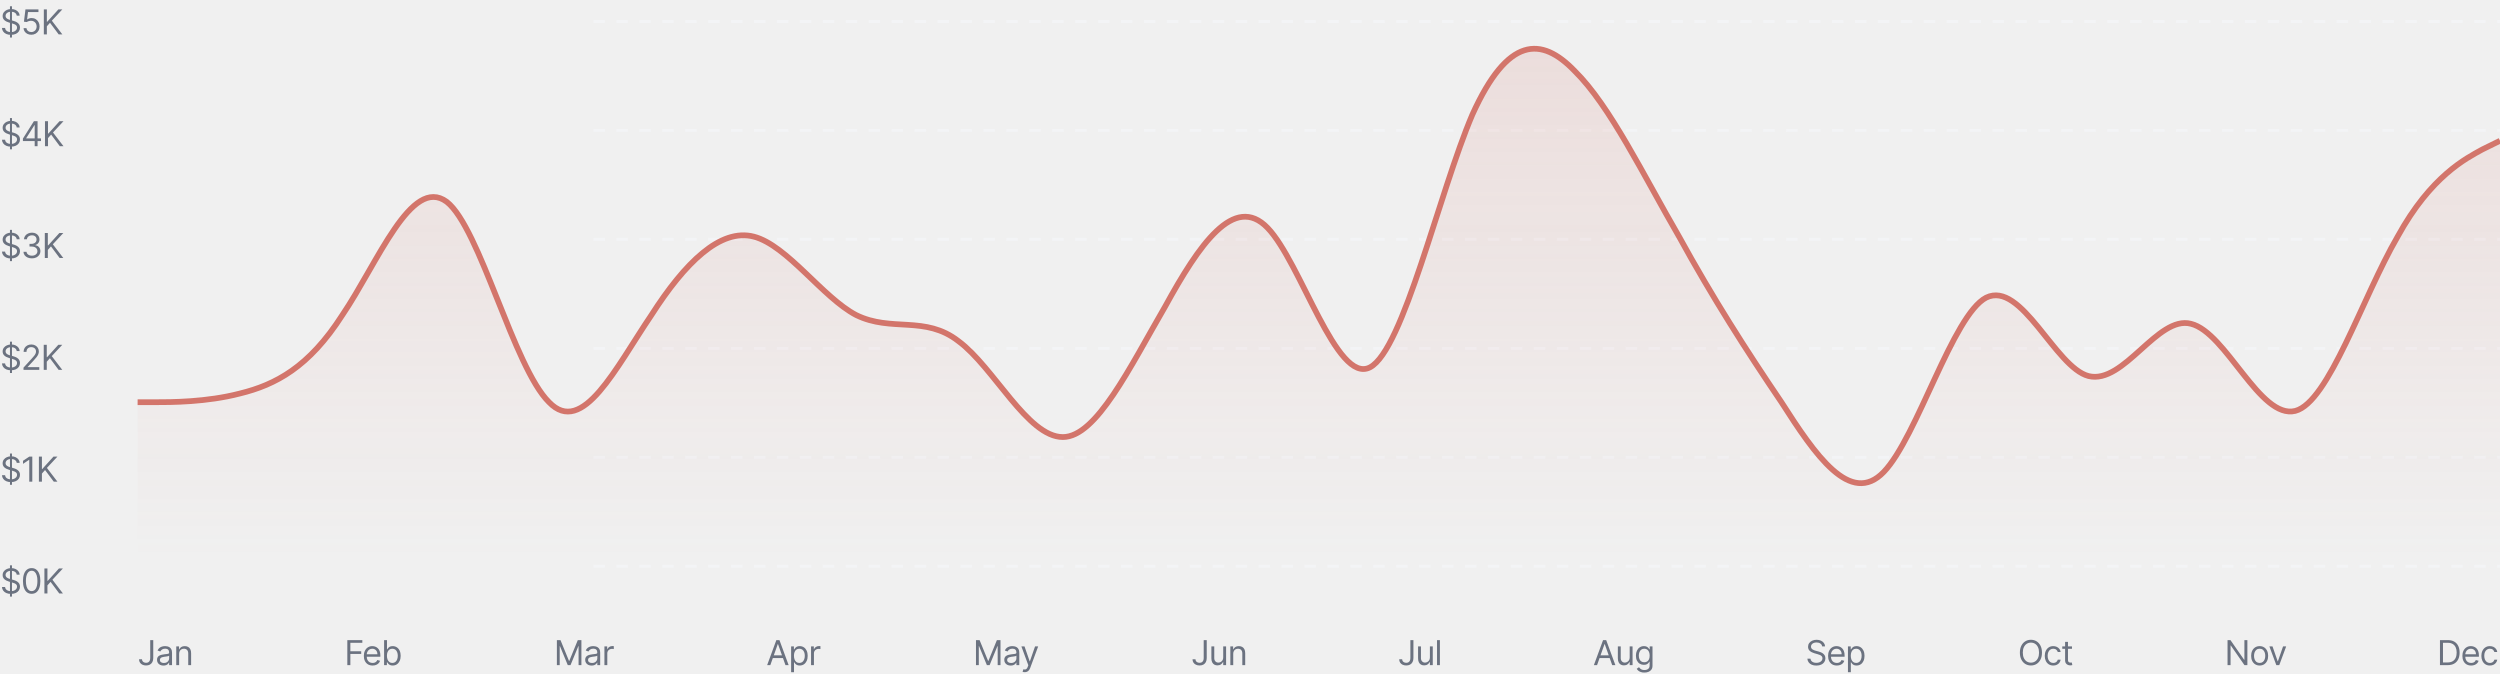
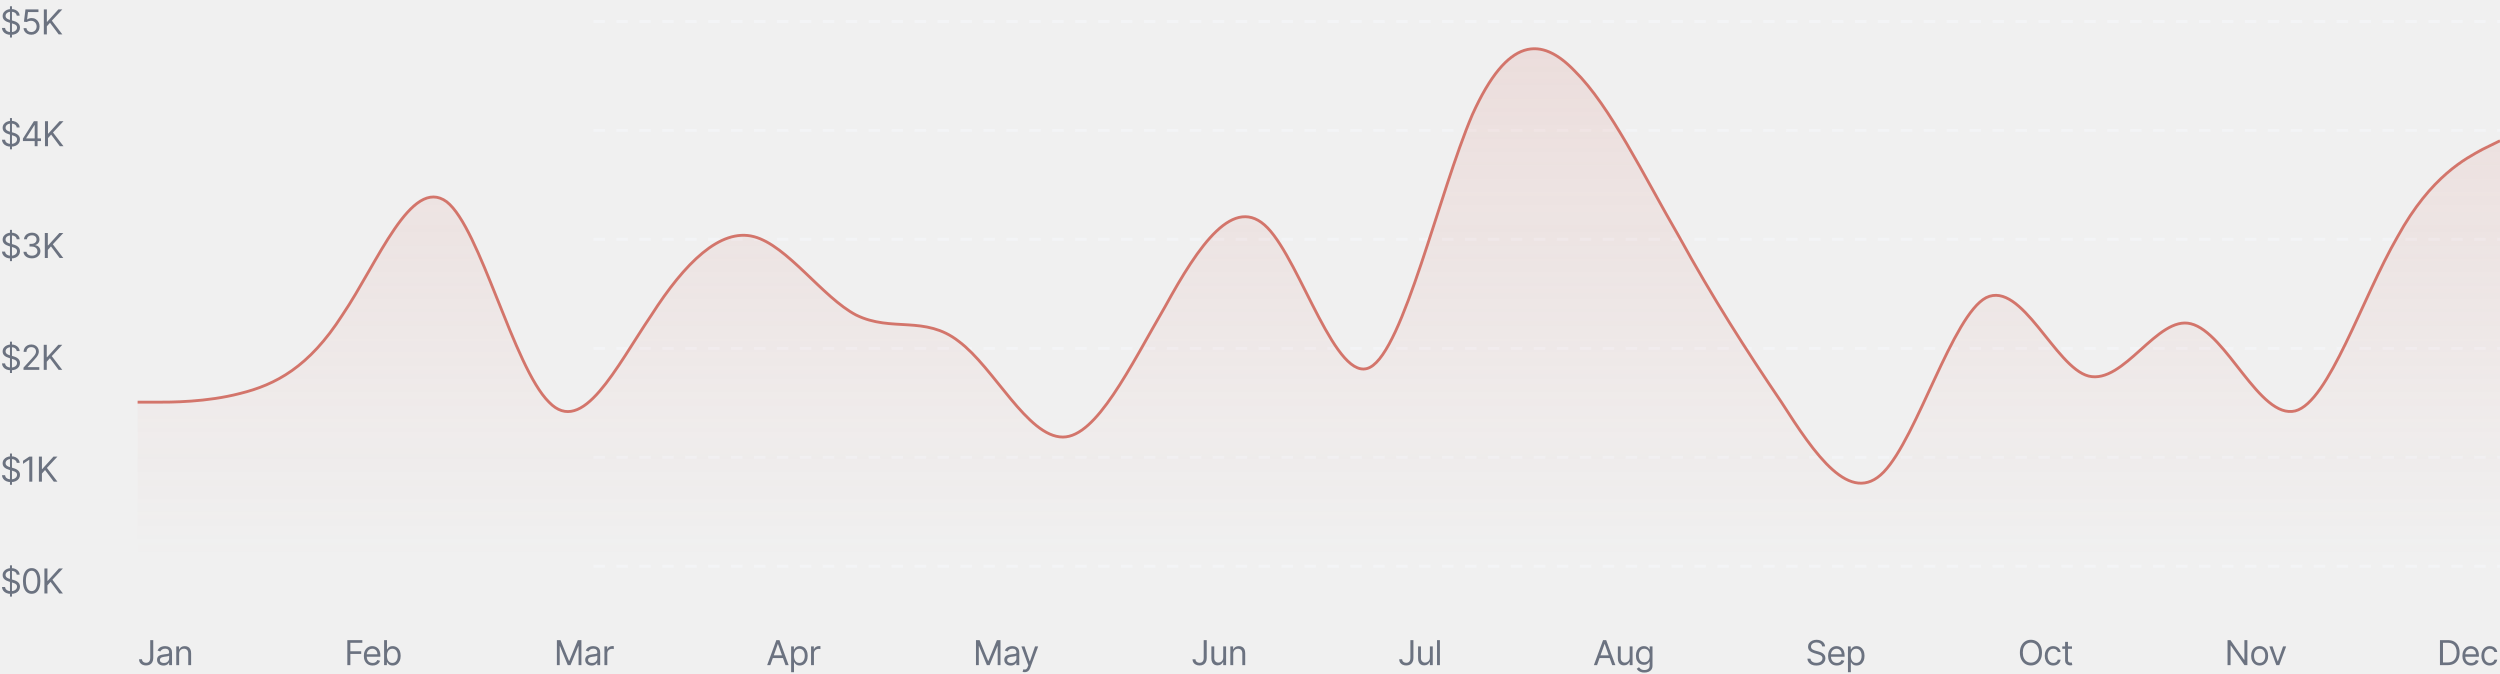
<svg xmlns="http://www.w3.org/2000/svg" width="872" height="235" viewBox="0 0 872 235" fill="none">
  <g clip-path="url(#clip0_16_2303)">
    <path d="M3.477 13.091V2.182H4.176V13.091H3.477ZM5.83 5.455C5.778 5.023 5.571 4.688 5.207 4.449C4.844 4.21 4.398 4.091 3.869 4.091C3.483 4.091 3.145 4.153 2.855 4.278C2.568 4.403 2.344 4.575 2.182 4.794C2.023 5.013 1.943 5.261 1.943 5.54C1.943 5.773 1.999 5.973 2.109 6.141C2.223 6.305 2.368 6.443 2.544 6.554C2.72 6.662 2.905 6.751 3.098 6.822C3.291 6.891 3.469 6.946 3.631 6.989L4.517 7.227C4.744 7.287 4.997 7.369 5.276 7.474C5.557 7.58 5.825 7.723 6.081 7.905C6.339 8.084 6.553 8.314 6.72 8.595C6.888 8.876 6.972 9.222 6.972 9.631C6.972 10.102 6.848 10.528 6.601 10.909C6.357 11.29 5.999 11.592 5.527 11.817C5.058 12.041 4.489 12.153 3.818 12.153C3.193 12.153 2.652 12.053 2.195 11.851C1.74 11.649 1.382 11.368 1.121 11.007C0.862 10.646 0.716 10.227 0.682 9.75H1.773C1.801 10.079 1.912 10.352 2.105 10.568C2.301 10.781 2.548 10.94 2.847 11.046C3.148 11.148 3.472 11.199 3.818 11.199C4.222 11.199 4.584 11.133 4.905 11.003C5.226 10.869 5.48 10.685 5.668 10.449C5.855 10.21 5.949 9.932 5.949 9.614C5.949 9.324 5.868 9.088 5.706 8.906C5.544 8.724 5.331 8.577 5.067 8.463C4.803 8.349 4.517 8.25 4.21 8.165L3.136 7.858C2.455 7.662 1.915 7.382 1.517 7.018C1.119 6.655 0.92 6.179 0.92 5.591C0.92 5.102 1.053 4.676 1.317 4.312C1.584 3.946 1.942 3.662 2.391 3.46C2.842 3.256 3.347 3.153 3.903 3.153C4.466 3.153 4.966 3.254 5.403 3.456C5.841 3.655 6.188 3.928 6.443 4.274C6.702 4.621 6.838 5.014 6.852 5.455H5.83ZM10.923 12.119C10.423 12.119 9.973 12.02 9.572 11.821C9.172 11.622 8.851 11.349 8.609 11.003C8.368 10.656 8.236 10.261 8.213 9.818H9.236C9.275 10.213 9.454 10.54 9.772 10.798C10.094 11.054 10.477 11.182 10.923 11.182C11.281 11.182 11.599 11.098 11.878 10.93C12.159 10.763 12.379 10.533 12.538 10.24C12.7 9.945 12.781 9.611 12.781 9.239C12.781 8.858 12.697 8.518 12.53 8.22C12.365 7.919 12.137 7.682 11.848 7.509C11.558 7.335 11.227 7.247 10.855 7.244C10.588 7.241 10.314 7.283 10.032 7.368C9.751 7.45 9.52 7.557 9.338 7.688L8.349 7.568L8.878 3.273H13.412V4.21H9.764L9.457 6.784H9.508C9.687 6.642 9.912 6.524 10.181 6.43C10.451 6.337 10.733 6.29 11.025 6.29C11.559 6.29 12.035 6.418 12.453 6.673C12.873 6.926 13.203 7.273 13.441 7.713C13.683 8.153 13.804 8.656 13.804 9.222C13.804 9.778 13.679 10.276 13.429 10.713C13.181 11.148 12.841 11.492 12.406 11.744C11.971 11.994 11.477 12.119 10.923 12.119ZM15.29 12V3.273H16.347V7.602H16.449L20.369 3.273H21.75L18.085 7.21L21.75 12H20.472L17.438 7.943L16.347 9.17V12H15.29Z" fill="#6B7280" />
    <path d="M3.477 52.091V41.182H4.176V52.091H3.477ZM5.83 44.455C5.778 44.023 5.571 43.688 5.207 43.449C4.844 43.21 4.398 43.091 3.869 43.091C3.483 43.091 3.145 43.153 2.855 43.278C2.568 43.403 2.344 43.575 2.182 43.794C2.023 44.013 1.943 44.261 1.943 44.54C1.943 44.773 1.999 44.973 2.109 45.141C2.223 45.305 2.368 45.443 2.544 45.554C2.72 45.662 2.905 45.751 3.098 45.822C3.291 45.891 3.469 45.946 3.631 45.989L4.517 46.227C4.744 46.287 4.997 46.369 5.276 46.474C5.557 46.58 5.825 46.723 6.081 46.905C6.339 47.084 6.553 47.314 6.72 47.595C6.888 47.876 6.972 48.222 6.972 48.631C6.972 49.102 6.848 49.528 6.601 49.909C6.357 50.29 5.999 50.592 5.527 50.817C5.058 51.041 4.489 51.153 3.818 51.153C3.193 51.153 2.652 51.053 2.195 50.851C1.74 50.649 1.382 50.368 1.121 50.007C0.862 49.646 0.716 49.227 0.682 48.75H1.773C1.801 49.08 1.912 49.352 2.105 49.568C2.301 49.781 2.548 49.94 2.847 50.045C3.148 50.148 3.472 50.199 3.818 50.199C4.222 50.199 4.584 50.133 4.905 50.003C5.226 49.869 5.48 49.685 5.668 49.449C5.855 49.21 5.949 48.932 5.949 48.614C5.949 48.324 5.868 48.088 5.706 47.906C5.544 47.724 5.331 47.577 5.067 47.463C4.803 47.349 4.517 47.25 4.21 47.165L3.136 46.858C2.455 46.662 1.915 46.382 1.517 46.019C1.119 45.655 0.92 45.179 0.92 44.591C0.92 44.102 1.053 43.676 1.317 43.312C1.584 42.946 1.942 42.662 2.391 42.46C2.842 42.256 3.347 42.153 3.903 42.153C4.466 42.153 4.966 42.254 5.403 42.456C5.841 42.655 6.188 42.928 6.443 43.274C6.702 43.621 6.838 44.014 6.852 44.455H5.83ZM7.991 49.21V48.341L11.826 42.273H12.457V43.619H12.031L9.133 48.205V48.273H14.298V49.21H7.991ZM12.099 51V48.946V48.541V42.273H13.105V51H12.099ZM15.688 51V42.273H16.745V46.602H16.848L20.768 42.273H22.149L18.484 46.21L22.149 51H20.87L17.836 46.943L16.745 48.17V51H15.688Z" fill="#6B7280" />
    <path d="M3.477 91.091V80.182H4.176V91.091H3.477ZM5.83 83.454C5.778 83.023 5.571 82.688 5.207 82.449C4.844 82.21 4.398 82.091 3.869 82.091C3.483 82.091 3.145 82.153 2.855 82.278C2.568 82.403 2.344 82.575 2.182 82.794C2.023 83.013 1.943 83.261 1.943 83.54C1.943 83.773 1.999 83.973 2.109 84.141C2.223 84.305 2.368 84.443 2.544 84.554C2.72 84.662 2.905 84.751 3.098 84.822C3.291 84.891 3.469 84.946 3.631 84.989L4.517 85.227C4.744 85.287 4.997 85.369 5.276 85.474C5.557 85.579 5.825 85.723 6.081 85.905C6.339 86.084 6.553 86.314 6.72 86.595C6.888 86.876 6.972 87.222 6.972 87.631C6.972 88.102 6.848 88.528 6.601 88.909C6.357 89.29 5.999 89.592 5.527 89.817C5.058 90.041 4.489 90.153 3.818 90.153C3.193 90.153 2.652 90.053 2.195 89.851C1.74 89.649 1.382 89.368 1.121 89.007C0.862 88.646 0.716 88.227 0.682 87.75H1.773C1.801 88.079 1.912 88.352 2.105 88.568C2.301 88.781 2.548 88.94 2.847 89.046C3.148 89.148 3.472 89.199 3.818 89.199C4.222 89.199 4.584 89.133 4.905 89.003C5.226 88.869 5.48 88.685 5.668 88.449C5.855 88.21 5.949 87.932 5.949 87.614C5.949 87.324 5.868 87.088 5.706 86.906C5.544 86.724 5.331 86.577 5.067 86.463C4.803 86.349 4.517 86.25 4.21 86.165L3.136 85.858C2.455 85.662 1.915 85.382 1.517 85.019C1.119 84.655 0.92 84.179 0.92 83.591C0.92 83.102 1.053 82.676 1.317 82.312C1.584 81.946 1.942 81.662 2.391 81.46C2.842 81.256 3.347 81.153 3.903 81.153C4.466 81.153 4.966 81.254 5.403 81.456C5.841 81.655 6.188 81.928 6.443 82.274C6.702 82.621 6.838 83.014 6.852 83.454H5.83ZM11.145 90.119C10.582 90.119 10.081 90.023 9.64 89.829C9.203 89.636 8.855 89.368 8.596 89.024C8.341 88.678 8.201 88.276 8.179 87.818H9.253C9.275 88.099 9.372 88.342 9.542 88.547C9.713 88.749 9.936 88.905 10.211 89.016C10.487 89.126 10.792 89.182 11.128 89.182C11.503 89.182 11.835 89.117 12.125 88.986C12.415 88.855 12.642 88.673 12.806 88.44C12.971 88.207 13.054 87.938 13.054 87.631C13.054 87.31 12.974 87.027 12.815 86.783C12.656 86.535 12.423 86.342 12.116 86.203C11.809 86.064 11.434 85.994 10.991 85.994H10.292V85.057H10.991C11.338 85.057 11.642 84.994 11.903 84.869C12.167 84.744 12.373 84.568 12.521 84.341C12.672 84.114 12.747 83.847 12.747 83.54C12.747 83.244 12.681 82.987 12.551 82.769C12.42 82.55 12.236 82.379 11.997 82.257C11.761 82.135 11.483 82.074 11.162 82.074C10.861 82.074 10.576 82.129 10.309 82.24C10.045 82.348 9.829 82.506 9.662 82.713C9.494 82.918 9.403 83.165 9.389 83.454H8.366C8.383 82.997 8.521 82.597 8.78 82.253C9.038 81.906 9.376 81.636 9.794 81.443C10.214 81.25 10.676 81.153 11.179 81.153C11.719 81.153 12.181 81.263 12.568 81.481C12.954 81.697 13.251 81.983 13.459 82.338C13.666 82.693 13.77 83.077 13.77 83.489C13.77 83.98 13.64 84.399 13.382 84.746C13.126 85.092 12.778 85.332 12.338 85.466V85.534C12.889 85.625 13.319 85.859 13.629 86.237C13.939 86.612 14.094 87.077 14.094 87.631C14.094 88.105 13.964 88.531 13.706 88.909C13.45 89.284 13.101 89.579 12.657 89.796C12.214 90.011 11.71 90.119 11.145 90.119ZM15.63 90V81.273H16.687V85.602H16.789L20.709 81.273H22.09L18.425 85.21L22.09 90H20.812L17.777 85.943L16.687 87.171V90H15.63Z" fill="#6B7280" />
    <path d="M3.477 130.091V119.182H4.176V130.091H3.477ZM5.83 122.455C5.778 122.023 5.571 121.688 5.207 121.449C4.844 121.21 4.398 121.091 3.869 121.091C3.483 121.091 3.145 121.153 2.855 121.278C2.568 121.403 2.344 121.575 2.182 121.794C2.023 122.013 1.943 122.261 1.943 122.54C1.943 122.773 1.999 122.973 2.109 123.141C2.223 123.305 2.368 123.443 2.544 123.554C2.72 123.662 2.905 123.751 3.098 123.822C3.291 123.891 3.469 123.946 3.631 123.989L4.517 124.227C4.744 124.287 4.997 124.369 5.276 124.474C5.557 124.58 5.825 124.723 6.081 124.905C6.339 125.084 6.553 125.314 6.72 125.595C6.888 125.876 6.972 126.222 6.972 126.631C6.972 127.102 6.848 127.528 6.601 127.909C6.357 128.29 5.999 128.592 5.527 128.817C5.058 129.041 4.489 129.153 3.818 129.153C3.193 129.153 2.652 129.053 2.195 128.851C1.74 128.649 1.382 128.368 1.121 128.007C0.862 127.646 0.716 127.227 0.682 126.75H1.773C1.801 127.08 1.912 127.352 2.105 127.568C2.301 127.781 2.548 127.94 2.847 128.045C3.148 128.148 3.472 128.199 3.818 128.199C4.222 128.199 4.584 128.134 4.905 128.003C5.226 127.869 5.48 127.685 5.668 127.449C5.855 127.21 5.949 126.932 5.949 126.614C5.949 126.324 5.868 126.088 5.706 125.906C5.544 125.724 5.331 125.577 5.067 125.463C4.803 125.349 4.517 125.25 4.21 125.165L3.136 124.858C2.455 124.662 1.915 124.382 1.517 124.018C1.119 123.655 0.92 123.179 0.92 122.591C0.92 122.102 1.053 121.676 1.317 121.312C1.584 120.946 1.942 120.662 2.391 120.46C2.842 120.256 3.347 120.153 3.903 120.153C4.466 120.153 4.966 120.254 5.403 120.456C5.841 120.655 6.188 120.928 6.443 121.274C6.702 121.621 6.838 122.014 6.852 122.455H5.83ZM8.196 129V128.233L11.076 125.08C11.415 124.71 11.693 124.389 11.912 124.116C12.13 123.841 12.292 123.582 12.398 123.341C12.505 123.097 12.559 122.841 12.559 122.574C12.559 122.267 12.486 122.001 12.338 121.777C12.193 121.553 11.994 121.379 11.741 121.257C11.488 121.135 11.204 121.074 10.889 121.074C10.554 121.074 10.261 121.143 10.011 121.283C9.764 121.419 9.572 121.611 9.436 121.858C9.302 122.105 9.236 122.395 9.236 122.727H8.23C8.23 122.216 8.348 121.767 8.584 121.381C8.819 120.994 9.14 120.693 9.547 120.477C9.956 120.261 10.415 120.153 10.923 120.153C11.434 120.153 11.887 120.261 12.282 120.477C12.677 120.693 12.987 120.984 13.211 121.351C13.436 121.717 13.548 122.125 13.548 122.574C13.548 122.895 13.49 123.209 13.373 123.516C13.26 123.82 13.061 124.159 12.777 124.534C12.495 124.906 12.105 125.361 11.605 125.898L9.645 127.994V128.062H13.701V129H8.196ZM15.255 129V120.273H16.312V124.602H16.414L20.334 120.273H21.715L18.05 124.21L21.715 129H20.437L17.402 124.943L16.312 126.17V129H15.255Z" fill="#6B7280" />
    <path d="M3.477 169.091V158.182H4.176V169.091H3.477ZM5.83 161.455C5.778 161.023 5.571 160.688 5.207 160.449C4.844 160.21 4.398 160.091 3.869 160.091C3.483 160.091 3.145 160.153 2.855 160.278C2.568 160.403 2.344 160.575 2.182 160.794C2.023 161.013 1.943 161.261 1.943 161.54C1.943 161.773 1.999 161.973 2.109 162.141C2.223 162.305 2.368 162.443 2.544 162.554C2.72 162.662 2.905 162.751 3.098 162.822C3.291 162.891 3.469 162.946 3.631 162.989L4.517 163.227C4.744 163.287 4.997 163.369 5.276 163.474C5.557 163.58 5.825 163.723 6.081 163.905C6.339 164.084 6.553 164.314 6.72 164.595C6.888 164.876 6.972 165.222 6.972 165.631C6.972 166.102 6.848 166.528 6.601 166.909C6.357 167.29 5.999 167.592 5.527 167.817C5.058 168.041 4.489 168.153 3.818 168.153C3.193 168.153 2.652 168.053 2.195 167.851C1.74 167.649 1.382 167.368 1.121 167.007C0.862 166.646 0.716 166.227 0.682 165.75H1.773C1.801 166.08 1.912 166.352 2.105 166.568C2.301 166.781 2.548 166.94 2.847 167.045C3.148 167.148 3.472 167.199 3.818 167.199C4.222 167.199 4.584 167.134 4.905 167.003C5.226 166.869 5.48 166.685 5.668 166.449C5.855 166.21 5.949 165.932 5.949 165.614C5.949 165.324 5.868 165.088 5.706 164.906C5.544 164.724 5.331 164.577 5.067 164.463C4.803 164.349 4.517 164.25 4.21 164.165L3.136 163.858C2.455 163.662 1.915 163.382 1.517 163.018C1.119 162.655 0.92 162.179 0.92 161.591C0.92 161.102 1.053 160.676 1.317 160.312C1.584 159.946 1.942 159.662 2.391 159.46C2.842 159.256 3.347 159.153 3.903 159.153C4.466 159.153 4.966 159.254 5.403 159.456C5.841 159.655 6.188 159.928 6.443 160.274C6.702 160.621 6.838 161.014 6.852 161.455H5.83ZM11.264 159.273V168H10.207V160.381H10.156L8.025 161.795V160.722L10.207 159.273H11.264ZM13.567 168V159.273H14.624V163.602H14.726L18.647 159.273H20.027L16.363 163.21L20.027 168H18.749L15.715 163.943L14.624 165.17V168H13.567Z" fill="#6B7280" />
    <path d="M3.477 208.091V197.182H4.176V208.091H3.477ZM5.83 200.455C5.778 200.023 5.571 199.688 5.207 199.449C4.844 199.21 4.398 199.091 3.869 199.091C3.483 199.091 3.145 199.153 2.855 199.278C2.568 199.403 2.344 199.575 2.182 199.794C2.023 200.013 1.943 200.261 1.943 200.54C1.943 200.773 1.999 200.973 2.109 201.141C2.223 201.305 2.368 201.443 2.544 201.554C2.72 201.662 2.905 201.751 3.098 201.822C3.291 201.891 3.469 201.946 3.631 201.989L4.517 202.227C4.744 202.287 4.997 202.369 5.276 202.474C5.557 202.58 5.825 202.723 6.081 202.905C6.339 203.084 6.553 203.314 6.72 203.595C6.888 203.876 6.972 204.222 6.972 204.631C6.972 205.102 6.848 205.528 6.601 205.909C6.357 206.29 5.999 206.592 5.527 206.817C5.058 207.041 4.489 207.153 3.818 207.153C3.193 207.153 2.652 207.053 2.195 206.851C1.74 206.649 1.382 206.368 1.121 206.007C0.862 205.646 0.716 205.227 0.682 204.75H1.773C1.801 205.08 1.912 205.352 2.105 205.568C2.301 205.781 2.548 205.94 2.847 206.045C3.148 206.148 3.472 206.199 3.818 206.199C4.222 206.199 4.584 206.134 4.905 206.003C5.226 205.869 5.48 205.685 5.668 205.449C5.855 205.21 5.949 204.932 5.949 204.614C5.949 204.324 5.868 204.088 5.706 203.906C5.544 203.724 5.331 203.577 5.067 203.463C4.803 203.349 4.517 203.25 4.21 203.165L3.136 202.858C2.455 202.662 1.915 202.382 1.517 202.018C1.119 201.655 0.92 201.179 0.92 200.591C0.92 200.102 1.053 199.676 1.317 199.312C1.584 198.946 1.942 198.662 2.391 198.46C2.842 198.256 3.347 198.153 3.903 198.153C4.466 198.153 4.966 198.254 5.403 198.456C5.841 198.655 6.188 198.928 6.443 199.274C6.702 199.621 6.838 200.014 6.852 200.455H5.83ZM11.042 207.119C10.4 207.119 9.853 206.945 9.402 206.595C8.95 206.243 8.605 205.733 8.366 205.065C8.128 204.395 8.008 203.585 8.008 202.636C8.008 201.693 8.128 200.888 8.366 200.22C8.608 199.55 8.954 199.038 9.406 198.686C9.861 198.331 10.406 198.153 11.042 198.153C11.679 198.153 12.223 198.331 12.674 198.686C13.129 199.038 13.476 199.55 13.714 200.22C13.956 200.888 14.076 201.693 14.076 202.636C14.076 203.585 13.957 204.395 13.719 205.065C13.48 205.733 13.135 206.243 12.683 206.595C12.231 206.945 11.684 207.119 11.042 207.119ZM11.042 206.182C11.679 206.182 12.173 205.875 12.525 205.261C12.878 204.648 13.054 203.773 13.054 202.636C13.054 201.881 12.973 201.237 12.811 200.706C12.652 200.175 12.422 199.77 12.12 199.491C11.822 199.213 11.463 199.074 11.042 199.074C10.412 199.074 9.919 199.385 9.564 200.007C9.209 200.626 9.031 201.503 9.031 202.636C9.031 203.392 9.111 204.034 9.27 204.562C9.429 205.091 9.657 205.493 9.956 205.768C10.257 206.044 10.619 206.182 11.042 206.182ZM15.489 207V198.273H16.546V202.602H16.648L20.569 198.273H21.949L18.285 202.21L21.949 207H20.671L17.637 202.943L16.546 204.17V207H15.489Z" fill="#6B7280" />
    <path d="M52.398 223.273H53.455V229.511C53.455 230.068 53.352 230.541 53.148 230.93C52.943 231.32 52.655 231.615 52.283 231.817C51.91 232.018 51.472 232.119 50.966 232.119C50.489 232.119 50.064 232.033 49.692 231.859C49.32 231.683 49.027 231.433 48.814 231.109C48.601 230.786 48.494 230.401 48.494 229.955H49.534C49.534 230.202 49.595 230.418 49.717 230.602C49.842 230.784 50.013 230.926 50.229 231.028C50.445 231.131 50.69 231.182 50.966 231.182C51.27 231.182 51.528 231.118 51.742 230.99C51.955 230.862 52.117 230.675 52.227 230.428C52.341 230.178 52.398 229.872 52.398 229.511V223.273ZM57.002 232.153C56.587 232.153 56.211 232.075 55.873 231.919C55.535 231.76 55.266 231.531 55.068 231.233C54.869 230.932 54.769 230.568 54.769 230.142C54.769 229.767 54.843 229.463 54.991 229.23C55.139 228.994 55.336 228.81 55.583 228.676C55.83 228.543 56.103 228.443 56.401 228.378C56.703 228.31 57.005 228.256 57.309 228.216C57.707 228.165 58.029 228.126 58.276 228.101C58.526 228.072 58.708 228.026 58.822 227.96C58.938 227.895 58.996 227.781 58.996 227.619V227.585C58.996 227.165 58.882 226.838 58.651 226.605C58.424 226.372 58.079 226.256 57.616 226.256C57.136 226.256 56.759 226.361 56.487 226.571C56.214 226.781 56.022 227.006 55.911 227.244L54.957 226.903C55.127 226.506 55.355 226.196 55.639 225.974C55.925 225.75 56.238 225.594 56.576 225.506C56.917 225.415 57.252 225.369 57.582 225.369C57.792 225.369 58.033 225.395 58.306 225.446C58.582 225.494 58.847 225.595 59.103 225.749C59.362 225.902 59.576 226.134 59.746 226.443C59.917 226.753 60.002 227.168 60.002 227.688V232H58.996V231.114H58.945C58.877 231.256 58.764 231.408 58.605 231.57C58.445 231.732 58.234 231.869 57.969 231.983C57.705 232.097 57.383 232.153 57.002 232.153ZM57.156 231.25C57.553 231.25 57.889 231.172 58.161 231.016C58.437 230.859 58.644 230.658 58.783 230.411C58.925 230.163 58.996 229.903 58.996 229.631V228.71C58.954 228.761 58.86 228.808 58.715 228.851C58.573 228.891 58.408 228.926 58.221 228.957C58.036 228.986 57.856 229.011 57.68 229.034C57.507 229.054 57.366 229.071 57.258 229.085C56.996 229.119 56.752 229.175 56.525 229.251C56.3 229.325 56.119 229.437 55.98 229.588C55.843 229.736 55.775 229.937 55.775 230.193C55.775 230.543 55.904 230.807 56.163 230.986C56.424 231.162 56.755 231.25 57.156 231.25ZM62.483 228.062V232H61.478V225.455H62.449V226.477H62.535C62.688 226.145 62.921 225.878 63.233 225.676C63.546 225.472 63.949 225.369 64.444 225.369C64.887 225.369 65.275 225.46 65.607 225.642C65.939 225.821 66.198 226.094 66.383 226.46C66.567 226.824 66.66 227.284 66.66 227.841V232H65.654V227.909C65.654 227.395 65.52 226.994 65.253 226.707C64.986 226.418 64.62 226.273 64.154 226.273C63.833 226.273 63.546 226.342 63.293 226.482C63.043 226.621 62.846 226.824 62.701 227.091C62.556 227.358 62.483 227.682 62.483 228.062Z" fill="#6B7280" />
    <path d="M121.148 232V223.273H126.381V224.21H122.205V227.159H125.989V228.097H122.205V232H121.148ZM129.958 232.136C129.328 232.136 128.783 231.997 128.326 231.719C127.872 231.438 127.521 231.045 127.274 230.543C127.029 230.037 126.907 229.449 126.907 228.778C126.907 228.108 127.029 227.517 127.274 227.006C127.521 226.491 127.864 226.091 128.305 225.804C128.748 225.514 129.265 225.369 129.856 225.369C130.197 225.369 130.533 225.426 130.866 225.54C131.198 225.653 131.501 225.838 131.774 226.094C132.046 226.347 132.264 226.682 132.426 227.099C132.587 227.517 132.668 228.031 132.668 228.642V229.068H127.623V228.199H131.646C131.646 227.83 131.572 227.5 131.424 227.21C131.279 226.92 131.072 226.692 130.802 226.524C130.535 226.357 130.22 226.273 129.856 226.273C129.455 226.273 129.109 226.372 128.816 226.571C128.526 226.767 128.303 227.023 128.147 227.338C127.991 227.653 127.913 227.991 127.913 228.352V228.932C127.913 229.426 127.998 229.845 128.168 230.189C128.342 230.53 128.582 230.79 128.889 230.969C129.195 231.145 129.552 231.233 129.958 231.233C130.222 231.233 130.461 231.196 130.674 231.122C130.89 231.045 131.076 230.932 131.232 230.781C131.389 230.628 131.509 230.437 131.595 230.21L132.566 230.483C132.464 230.812 132.292 231.102 132.051 231.352C131.809 231.599 131.511 231.793 131.156 231.932C130.801 232.068 130.401 232.136 129.958 232.136ZM133.975 232V223.273H134.98V226.494H135.066C135.139 226.381 135.242 226.236 135.372 226.06C135.506 225.881 135.696 225.722 135.943 225.582C136.193 225.44 136.531 225.369 136.958 225.369C137.509 225.369 137.994 225.507 138.415 225.783C138.835 226.058 139.164 226.449 139.399 226.955C139.635 227.46 139.753 228.057 139.753 228.744C139.753 229.438 139.635 230.038 139.399 230.547C139.164 231.053 138.837 231.445 138.419 231.723C138.002 231.999 137.52 232.136 136.975 232.136C136.554 232.136 136.218 232.067 135.965 231.928C135.712 231.786 135.517 231.625 135.381 231.446C135.244 231.264 135.139 231.114 135.066 230.994H134.946V232H133.975ZM134.963 228.727C134.963 229.222 135.036 229.658 135.181 230.036C135.325 230.411 135.537 230.705 135.816 230.918C136.094 231.128 136.435 231.233 136.838 231.233C137.259 231.233 137.61 231.122 137.891 230.901C138.175 230.676 138.388 230.375 138.53 229.997C138.675 229.616 138.747 229.193 138.747 228.727C138.747 228.267 138.676 227.852 138.534 227.483C138.395 227.111 138.183 226.817 137.899 226.601C137.618 226.382 137.264 226.273 136.838 226.273C136.429 226.273 136.085 226.376 135.807 226.584C135.529 226.788 135.318 227.075 135.176 227.445C135.034 227.811 134.963 228.239 134.963 228.727Z" fill="#6B7280" />
    <path d="M194.239 223.273H195.5L198.466 230.517H198.568L201.534 223.273H202.795V232H201.807V225.369H201.722L198.994 232H198.04L195.313 225.369H195.227V232H194.239V223.273ZM206.344 232.153C205.929 232.153 205.553 232.075 205.215 231.919C204.877 231.76 204.608 231.531 204.41 231.233C204.211 230.932 204.111 230.568 204.111 230.142C204.111 229.767 204.185 229.463 204.333 229.23C204.481 228.994 204.678 228.81 204.925 228.676C205.172 228.543 205.445 228.443 205.743 228.378C206.044 228.31 206.347 228.256 206.651 228.216C207.049 228.165 207.371 228.126 207.618 228.101C207.868 228.072 208.05 228.026 208.164 227.96C208.28 227.895 208.339 227.781 208.339 227.619V227.585C208.339 227.165 208.223 226.838 207.993 226.605C207.766 226.372 207.421 226.256 206.958 226.256C206.478 226.256 206.101 226.361 205.829 226.571C205.556 226.781 205.364 227.006 205.253 227.244L204.299 226.903C204.469 226.506 204.696 226.196 204.981 225.974C205.267 225.75 205.58 225.594 205.918 225.506C206.259 225.415 206.594 225.369 206.924 225.369C207.134 225.369 207.375 225.395 207.648 225.446C207.924 225.494 208.189 225.595 208.445 225.749C208.704 225.902 208.918 226.134 209.089 226.443C209.259 226.753 209.344 227.168 209.344 227.688V232H208.339V231.114H208.287C208.219 231.256 208.106 231.408 207.946 231.57C207.787 231.732 207.576 231.869 207.312 231.983C207.047 232.097 206.725 232.153 206.344 232.153ZM206.498 231.25C206.895 231.25 207.231 231.172 207.503 231.016C207.779 230.859 207.986 230.658 208.125 230.411C208.267 230.163 208.339 229.903 208.339 229.631V228.71C208.296 228.761 208.202 228.808 208.057 228.851C207.915 228.891 207.75 228.926 207.563 228.957C207.378 228.986 207.198 229.011 207.022 229.034C206.848 229.054 206.708 229.071 206.6 229.085C206.339 229.119 206.094 229.175 205.867 229.251C205.642 229.325 205.461 229.437 205.321 229.588C205.185 229.736 205.117 229.937 205.117 230.193C205.117 230.543 205.246 230.807 205.505 230.986C205.766 231.162 206.097 231.25 206.498 231.25ZM210.82 232V225.455H211.791V226.443H211.86C211.979 226.119 212.195 225.857 212.507 225.655C212.82 225.453 213.172 225.352 213.564 225.352C213.638 225.352 213.73 225.354 213.841 225.357C213.952 225.359 214.036 225.364 214.093 225.369V226.392C214.058 226.384 213.98 226.371 213.858 226.354C213.739 226.334 213.612 226.324 213.479 226.324C213.161 226.324 212.877 226.391 212.627 226.524C212.379 226.655 212.183 226.837 212.039 227.07C211.896 227.3 211.825 227.562 211.825 227.858V232H210.82Z" fill="#6B7280" />
    <path d="M268.687 232H267.58L270.784 223.273H271.875L275.08 232H273.972L271.364 224.653H271.295L268.687 232ZM269.097 228.591H273.562V229.528H269.097V228.591ZM275.943 234.455V225.455H276.914V226.494H277.033C277.107 226.381 277.21 226.236 277.34 226.06C277.474 225.881 277.664 225.722 277.911 225.582C278.161 225.44 278.499 225.369 278.925 225.369C279.477 225.369 279.962 225.507 280.383 225.783C280.803 226.058 281.131 226.449 281.367 226.955C281.603 227.46 281.721 228.057 281.721 228.744C281.721 229.438 281.603 230.038 281.367 230.547C281.131 231.053 280.805 231.445 280.387 231.723C279.97 231.999 279.488 232.136 278.943 232.136C278.522 232.136 278.185 232.067 277.933 231.928C277.68 231.786 277.485 231.625 277.349 231.446C277.212 231.264 277.107 231.114 277.033 230.994H276.948V234.455H275.943ZM276.931 228.727C276.931 229.222 277.004 229.658 277.149 230.036C277.293 230.411 277.505 230.705 277.783 230.918C278.062 231.128 278.403 231.233 278.806 231.233C279.227 231.233 279.577 231.122 279.859 230.901C280.143 230.676 280.356 230.375 280.498 229.997C280.643 229.616 280.715 229.193 280.715 228.727C280.715 228.267 280.644 227.852 280.502 227.483C280.363 227.111 280.151 226.817 279.867 226.601C279.586 226.382 279.232 226.273 278.806 226.273C278.397 226.273 278.053 226.376 277.775 226.584C277.497 226.788 277.286 227.075 277.144 227.445C277.002 227.811 276.931 228.239 276.931 228.727ZM282.895 232V225.455H283.867V226.443H283.935C284.054 226.119 284.27 225.857 284.583 225.655C284.895 225.453 285.247 225.352 285.639 225.352C285.713 225.352 285.806 225.354 285.916 225.357C286.027 225.359 286.111 225.364 286.168 225.369V226.392C286.134 226.384 286.056 226.371 285.933 226.354C285.814 226.334 285.688 226.324 285.554 226.324C285.236 226.324 284.952 226.391 284.702 226.524C284.455 226.655 284.259 226.837 284.114 227.07C283.972 227.3 283.901 227.562 283.901 227.858V232H282.895Z" fill="#6B7280" />
    <path d="M340.42 223.273H341.682L344.648 230.517H344.75L347.716 223.273H348.977V232H347.989V225.369H347.903L345.176 232H344.222L341.494 225.369H341.409V232H340.42V223.273ZM352.526 232.153C352.111 232.153 351.735 232.075 351.397 231.919C351.059 231.76 350.79 231.531 350.591 231.233C350.392 230.932 350.293 230.568 350.293 230.142C350.293 229.767 350.367 229.463 350.515 229.23C350.662 228.994 350.86 228.81 351.107 228.676C351.354 228.543 351.627 228.443 351.925 228.378C352.226 228.31 352.529 228.256 352.833 228.216C353.231 228.165 353.553 228.126 353.8 228.101C354.05 228.072 354.232 228.026 354.346 227.96C354.462 227.895 354.52 227.781 354.52 227.619V227.585C354.52 227.165 354.405 226.838 354.175 226.605C353.948 226.372 353.603 226.256 353.14 226.256C352.66 226.256 352.283 226.361 352.01 226.571C351.738 226.781 351.546 227.006 351.435 227.244L350.481 226.903C350.651 226.506 350.878 226.196 351.162 225.974C351.449 225.75 351.762 225.594 352.1 225.506C352.441 225.415 352.776 225.369 353.106 225.369C353.316 225.369 353.557 225.395 353.83 225.446C354.106 225.494 354.371 225.595 354.627 225.749C354.885 225.902 355.1 226.134 355.27 226.443C355.441 226.753 355.526 227.168 355.526 227.688V232H354.52V231.114H354.469C354.401 231.256 354.287 231.408 354.128 231.57C353.969 231.732 353.758 231.869 353.493 231.983C353.229 232.097 352.907 232.153 352.526 232.153ZM352.679 231.25C353.077 231.25 353.412 231.172 353.685 231.016C353.961 230.859 354.168 230.658 354.307 230.411C354.449 230.163 354.52 229.903 354.52 229.631V228.71C354.478 228.761 354.384 228.808 354.239 228.851C354.097 228.891 353.932 228.926 353.745 228.957C353.56 228.986 353.38 229.011 353.204 229.034C353.03 229.054 352.89 229.071 352.782 229.085C352.52 229.119 352.276 229.175 352.049 229.251C351.824 229.325 351.642 229.437 351.503 229.588C351.367 229.736 351.299 229.937 351.299 230.193C351.299 230.543 351.428 230.807 351.687 230.986C351.948 231.162 352.279 231.25 352.679 231.25ZM357.415 234.455C357.245 234.455 357.093 234.44 356.959 234.412C356.825 234.386 356.733 234.361 356.682 234.335L356.938 233.449C357.182 233.511 357.398 233.534 357.585 233.517C357.773 233.5 357.939 233.416 358.084 233.266C358.232 233.118 358.367 232.878 358.489 232.545L358.676 232.034L356.256 225.455H357.347L359.154 230.67H359.222L361.029 225.455H362.12L359.341 232.955C359.216 233.293 359.061 233.572 358.877 233.794C358.692 234.018 358.477 234.185 358.233 234.293C357.992 234.401 357.719 234.455 357.415 234.455Z" fill="#6B7280" />
    <path d="M419.852 223.273H420.909V229.511C420.909 230.068 420.807 230.541 420.602 230.93C420.398 231.32 420.109 231.615 419.737 231.817C419.365 232.018 418.926 232.119 418.42 232.119C417.943 232.119 417.519 232.033 417.146 231.859C416.774 231.683 416.482 231.433 416.269 231.109C416.055 230.786 415.949 230.401 415.949 229.955H416.989C416.989 230.202 417.05 230.418 417.172 230.602C417.297 230.784 417.467 230.926 417.683 231.028C417.899 231.131 418.145 231.182 418.42 231.182C418.724 231.182 418.983 231.118 419.196 230.99C419.409 230.862 419.571 230.675 419.682 230.428C419.795 230.178 419.852 229.872 419.852 229.511V223.273ZM426.656 229.324V225.455H427.661V232H426.656V230.892H426.587C426.434 231.224 426.195 231.507 425.872 231.74C425.548 231.97 425.139 232.085 424.644 232.085C424.235 232.085 423.872 231.996 423.553 231.817C423.235 231.635 422.985 231.362 422.803 230.999C422.622 230.632 422.531 230.17 422.531 229.614V225.455H423.536V229.545C423.536 230.023 423.67 230.403 423.937 230.688C424.207 230.972 424.551 231.114 424.968 231.114C425.218 231.114 425.472 231.05 425.731 230.922C425.992 230.794 426.211 230.598 426.387 230.334C426.566 230.07 426.656 229.733 426.656 229.324ZM430.149 228.062V232H429.143V225.455H430.115V226.477H430.2C430.354 226.145 430.587 225.878 430.899 225.676C431.212 225.472 431.615 225.369 432.109 225.369C432.552 225.369 432.94 225.46 433.273 225.642C433.605 225.821 433.863 226.094 434.048 226.46C434.233 226.824 434.325 227.284 434.325 227.841V232H433.319V227.909C433.319 227.395 433.186 226.994 432.919 226.707C432.652 226.418 432.285 226.273 431.819 226.273C431.498 226.273 431.212 226.342 430.959 226.482C430.709 226.621 430.511 226.824 430.366 227.091C430.221 227.358 430.149 227.682 430.149 228.062Z" fill="#6B7280" />
    <path d="M491.943 223.273H493V229.511C493 230.068 492.898 230.541 492.693 230.93C492.489 231.32 492.2 231.615 491.828 231.817C491.456 232.018 491.017 232.119 490.511 232.119C490.034 232.119 489.609 232.033 489.237 231.859C488.865 231.683 488.572 231.433 488.359 231.109C488.146 230.786 488.04 230.401 488.04 229.955H489.08C489.08 230.202 489.141 230.418 489.263 230.602C489.388 230.784 489.558 230.926 489.774 231.028C489.99 231.131 490.236 231.182 490.511 231.182C490.815 231.182 491.074 231.118 491.287 230.99C491.5 230.862 491.662 230.675 491.773 230.428C491.886 230.178 491.943 229.872 491.943 229.511V223.273ZM498.747 229.324V225.455H499.752V232H498.747V230.892H498.678C498.525 231.224 498.286 231.507 497.962 231.74C497.639 231.97 497.23 232.085 496.735 232.085C496.326 232.085 495.962 231.996 495.644 231.817C495.326 231.635 495.076 231.362 494.894 230.999C494.712 230.632 494.622 230.17 494.622 229.614V225.455H495.627V229.545C495.627 230.023 495.761 230.403 496.028 230.688C496.298 230.972 496.641 231.114 497.059 231.114C497.309 231.114 497.563 231.05 497.822 230.922C498.083 230.794 498.302 230.598 498.478 230.334C498.657 230.07 498.747 229.733 498.747 229.324ZM502.24 223.273V232H501.234V223.273H502.24Z" fill="#6B7280" />
    <path d="M557.051 232H555.943L559.148 223.273H560.239L563.443 232H562.335L559.727 224.653H559.659L557.051 232ZM557.46 228.591H561.926V229.528H557.46V228.591ZM568.431 229.324V225.455H569.437V232H568.431V230.892H568.363C568.21 231.224 567.971 231.507 567.647 231.74C567.323 231.97 566.914 232.085 566.42 232.085C566.011 232.085 565.647 231.996 565.329 231.817C565.011 231.635 564.761 231.362 564.579 230.999C564.397 230.632 564.306 230.17 564.306 229.614V225.455H565.312V229.545C565.312 230.023 565.445 230.403 565.712 230.688C565.982 230.972 566.326 231.114 566.744 231.114C566.994 231.114 567.248 231.05 567.506 230.922C567.768 230.794 567.987 230.598 568.163 230.334C568.342 230.07 568.431 229.733 568.431 229.324ZM573.561 234.591C573.075 234.591 572.657 234.528 572.308 234.403C571.959 234.281 571.667 234.119 571.434 233.918C571.204 233.719 571.021 233.506 570.885 233.278L571.686 232.716C571.777 232.835 571.892 232.972 572.031 233.125C572.17 233.281 572.361 233.416 572.602 233.53C572.846 233.646 573.166 233.705 573.561 233.705C574.089 233.705 574.525 233.577 574.869 233.321C575.213 233.065 575.385 232.665 575.385 232.119V230.79H575.3C575.226 230.909 575.121 231.057 574.984 231.233C574.851 231.406 574.657 231.561 574.405 231.697C574.155 231.831 573.817 231.898 573.39 231.898C572.862 231.898 572.388 231.773 571.967 231.523C571.55 231.273 571.219 230.909 570.974 230.432C570.733 229.955 570.612 229.375 570.612 228.693C570.612 228.023 570.73 227.439 570.966 226.942C571.202 226.442 571.53 226.055 571.95 225.783C572.371 225.507 572.856 225.369 573.407 225.369C573.834 225.369 574.172 225.44 574.422 225.582C574.675 225.722 574.868 225.881 575.001 226.06C575.138 226.236 575.243 226.381 575.317 226.494H575.419V225.455H576.39V232.188C576.39 232.75 576.263 233.207 576.007 233.56C575.754 233.915 575.413 234.175 574.984 234.339C574.558 234.507 574.084 234.591 573.561 234.591ZM573.527 230.994C573.93 230.994 574.271 230.902 574.55 230.717C574.828 230.533 575.04 230.267 575.184 229.92C575.329 229.574 575.402 229.159 575.402 228.676C575.402 228.205 575.331 227.788 575.189 227.428C575.047 227.067 574.836 226.784 574.558 226.58C574.28 226.375 573.936 226.273 573.527 226.273C573.101 226.273 572.746 226.381 572.461 226.597C572.18 226.812 571.969 227.102 571.827 227.466C571.687 227.83 571.618 228.233 571.618 228.676C571.618 229.131 571.689 229.533 571.831 229.882C571.976 230.229 572.189 230.501 572.47 230.7C572.754 230.896 573.106 230.994 573.527 230.994Z" fill="#6B7280" />
    <path d="M635.557 225.455C635.506 225.023 635.298 224.688 634.935 224.449C634.571 224.21 634.125 224.091 633.597 224.091C633.21 224.091 632.872 224.153 632.582 224.278C632.295 224.403 632.071 224.575 631.909 224.794C631.75 225.013 631.67 225.261 631.67 225.54C631.67 225.773 631.726 225.973 631.837 226.141C631.95 226.305 632.095 226.443 632.271 226.554C632.447 226.662 632.632 226.751 632.825 226.822C633.018 226.891 633.196 226.946 633.358 226.989L634.244 227.227C634.472 227.287 634.724 227.369 635.003 227.474C635.284 227.58 635.553 227.723 635.808 227.905C636.067 228.084 636.28 228.314 636.447 228.595C636.615 228.876 636.699 229.222 636.699 229.631C636.699 230.102 636.575 230.528 636.328 230.909C636.084 231.29 635.726 231.592 635.254 231.817C634.786 232.041 634.216 232.153 633.545 232.153C632.92 232.153 632.379 232.053 631.922 231.851C631.467 231.649 631.109 231.368 630.848 231.007C630.59 230.646 630.443 230.227 630.409 229.75H631.5C631.528 230.08 631.639 230.352 631.832 230.568C632.028 230.781 632.276 230.94 632.574 231.045C632.875 231.148 633.199 231.199 633.545 231.199C633.949 231.199 634.311 231.134 634.632 231.003C634.953 230.869 635.207 230.685 635.395 230.449C635.582 230.21 635.676 229.932 635.676 229.614C635.676 229.324 635.595 229.088 635.433 228.906C635.271 228.724 635.058 228.577 634.794 228.463C634.53 228.349 634.244 228.25 633.938 228.165L632.864 227.858C632.182 227.662 631.642 227.382 631.244 227.018C630.847 226.655 630.648 226.179 630.648 225.591C630.648 225.102 630.78 224.676 631.044 224.312C631.311 223.946 631.669 223.662 632.118 223.46C632.57 223.256 633.074 223.153 633.631 223.153C634.193 223.153 634.693 223.254 635.131 223.456C635.568 223.655 635.915 223.928 636.17 224.274C636.429 224.621 636.565 225.014 636.58 225.455H635.557ZM640.684 232.136C640.054 232.136 639.51 231.997 639.052 231.719C638.598 231.438 638.247 231.045 638 230.543C637.755 230.037 637.633 229.449 637.633 228.778C637.633 228.108 637.755 227.517 638 227.006C638.247 226.491 638.591 226.091 639.031 225.804C639.474 225.514 639.991 225.369 640.582 225.369C640.923 225.369 641.26 225.426 641.592 225.54C641.924 225.653 642.227 225.838 642.5 226.094C642.772 226.347 642.99 226.682 643.152 227.099C643.314 227.517 643.395 228.031 643.395 228.642V229.068H638.349V228.199H642.372C642.372 227.83 642.298 227.5 642.15 227.21C642.005 226.92 641.798 226.692 641.528 226.524C641.261 226.357 640.946 226.273 640.582 226.273C640.182 226.273 639.835 226.372 639.542 226.571C639.253 226.767 639.03 227.023 638.873 227.338C638.717 227.653 638.639 227.991 638.639 228.352V228.932C638.639 229.426 638.724 229.845 638.895 230.189C639.068 230.53 639.308 230.79 639.615 230.969C639.922 231.145 640.278 231.233 640.684 231.233C640.949 231.233 641.187 231.196 641.4 231.122C641.616 231.045 641.802 230.932 641.959 230.781C642.115 230.628 642.236 230.437 642.321 230.21L643.292 230.483C643.19 230.812 643.018 231.102 642.777 231.352C642.535 231.599 642.237 231.793 641.882 231.932C641.527 232.068 641.128 232.136 640.684 232.136ZM644.564 234.455V225.455H645.536V226.494H645.655C645.729 226.381 645.832 226.236 645.962 226.06C646.096 225.881 646.286 225.722 646.533 225.582C646.783 225.44 647.121 225.369 647.547 225.369C648.099 225.369 648.584 225.507 649.005 225.783C649.425 226.058 649.753 226.449 649.989 226.955C650.225 227.46 650.343 228.057 650.343 228.744C650.343 229.438 650.225 230.038 649.989 230.547C649.753 231.053 649.427 231.445 649.009 231.723C648.591 231.999 648.11 232.136 647.564 232.136C647.144 232.136 646.807 232.067 646.555 231.928C646.302 231.786 646.107 231.625 645.971 231.446C645.834 231.264 645.729 231.114 645.655 230.994H645.57V234.455H644.564ZM645.553 228.727C645.553 229.222 645.626 229.658 645.77 230.036C645.915 230.411 646.127 230.705 646.405 230.918C646.684 231.128 647.025 231.233 647.428 231.233C647.849 231.233 648.199 231.122 648.481 230.901C648.765 230.676 648.978 230.375 649.12 229.997C649.265 229.616 649.337 229.193 649.337 228.727C649.337 228.267 649.266 227.852 649.124 227.483C648.985 227.111 648.773 226.817 648.489 226.601C648.208 226.382 647.854 226.273 647.428 226.273C647.019 226.273 646.675 226.376 646.397 226.584C646.118 226.788 645.908 227.075 645.766 227.445C645.624 227.811 645.553 228.239 645.553 228.727Z" fill="#6B7280" />
    <path d="M712.239 227.636C712.239 228.557 712.072 229.352 711.74 230.023C711.408 230.693 710.952 231.21 710.372 231.574C709.793 231.938 709.131 232.119 708.386 232.119C707.642 232.119 706.98 231.938 706.401 231.574C705.821 231.21 705.365 230.693 705.033 230.023C704.7 229.352 704.534 228.557 704.534 227.636C704.534 226.716 704.7 225.92 705.033 225.25C705.365 224.58 705.821 224.062 706.401 223.699C706.98 223.335 707.642 223.153 708.386 223.153C709.131 223.153 709.793 223.335 710.372 223.699C710.952 224.062 711.408 224.58 711.74 225.25C712.072 225.92 712.239 226.716 712.239 227.636ZM711.216 227.636C711.216 226.881 711.09 226.243 710.837 225.723C710.587 225.203 710.247 224.81 709.818 224.543C709.392 224.276 708.915 224.142 708.386 224.142C707.858 224.142 707.379 224.276 706.95 224.543C706.524 224.81 706.185 225.203 705.932 225.723C705.682 226.243 705.557 226.881 705.557 227.636C705.557 228.392 705.682 229.03 705.932 229.55C706.185 230.07 706.524 230.463 706.95 230.73C707.379 230.997 707.858 231.131 708.386 231.131C708.915 231.131 709.392 230.997 709.818 230.73C710.247 230.463 710.587 230.07 710.837 229.55C711.09 229.03 711.216 228.392 711.216 227.636ZM716.178 232.136C715.565 232.136 715.036 231.991 714.593 231.702C714.15 231.412 713.809 231.013 713.57 230.504C713.332 229.996 713.212 229.415 713.212 228.761C713.212 228.097 713.335 227.51 713.579 227.001C713.826 226.49 714.17 226.091 714.61 225.804C715.053 225.514 715.57 225.369 716.161 225.369C716.622 225.369 717.036 225.455 717.406 225.625C717.775 225.795 718.078 226.034 718.313 226.341C718.549 226.648 718.695 227.006 718.752 227.415H717.747C717.67 227.116 717.499 226.852 717.235 226.622C716.974 226.389 716.622 226.273 716.178 226.273C715.786 226.273 715.443 226.375 715.147 226.58C714.855 226.781 714.626 227.067 714.461 227.436C714.299 227.803 714.218 228.233 714.218 228.727C714.218 229.233 714.298 229.673 714.457 230.048C714.619 230.423 714.846 230.714 715.139 230.922C715.434 231.129 715.781 231.233 716.178 231.233C716.44 231.233 716.677 231.188 716.89 231.097C717.103 231.006 717.284 230.875 717.431 230.705C717.579 230.534 717.684 230.33 717.747 230.091H718.752C718.695 230.477 718.555 230.825 718.33 231.135C718.109 231.442 717.815 231.686 717.448 231.868C717.085 232.047 716.661 232.136 716.178 232.136ZM722.709 225.455V226.307H719.317V225.455H722.709ZM720.306 223.886H721.311V230.125C721.311 230.409 721.352 230.622 721.435 230.764C721.52 230.903 721.628 230.997 721.759 231.045C721.892 231.091 722.033 231.114 722.181 231.114C722.291 231.114 722.382 231.108 722.453 231.097C722.524 231.082 722.581 231.071 722.624 231.062L722.828 231.966C722.76 231.991 722.665 232.017 722.543 232.043C722.421 232.071 722.266 232.085 722.078 232.085C721.794 232.085 721.516 232.024 721.243 231.902C720.973 231.78 720.749 231.594 720.57 231.344C720.394 231.094 720.306 230.778 720.306 230.398V223.886Z" fill="#6B7280" />
    <path d="M783.886 223.273V232H782.864L778.108 225.148H778.023V232H776.966V223.273H777.989L782.761 230.142H782.847V223.273H783.886ZM788.164 232.136C787.573 232.136 787.055 231.996 786.608 231.714C786.165 231.433 785.819 231.04 785.569 230.534C785.322 230.028 785.198 229.437 785.198 228.761C785.198 228.08 785.322 227.484 785.569 226.976C785.819 226.467 786.165 226.072 786.608 225.791C787.055 225.51 787.573 225.369 788.164 225.369C788.755 225.369 789.272 225.51 789.715 225.791C790.161 226.072 790.508 226.467 790.755 226.976C791.005 227.484 791.13 228.08 791.13 228.761C791.13 229.437 791.005 230.028 790.755 230.534C790.508 231.04 790.161 231.433 789.715 231.714C789.272 231.996 788.755 232.136 788.164 232.136ZM788.164 231.233C788.613 231.233 788.982 231.118 789.272 230.888C789.562 230.658 789.776 230.355 789.915 229.98C790.055 229.605 790.124 229.199 790.124 228.761C790.124 228.324 790.055 227.916 789.915 227.538C789.776 227.161 789.562 226.855 789.272 226.622C788.982 226.389 788.613 226.273 788.164 226.273C787.715 226.273 787.346 226.389 787.056 226.622C786.766 226.855 786.552 227.161 786.412 227.538C786.273 227.916 786.204 228.324 786.204 228.761C786.204 229.199 786.273 229.605 786.412 229.98C786.552 230.355 786.766 230.658 787.056 230.888C787.346 231.118 787.715 231.233 788.164 231.233ZM797.423 225.455L795.002 232H793.98L791.559 225.455H792.65L794.457 230.67H794.525L796.332 225.455H797.423Z" fill="#6B7280" />
    <path d="M853.75 232H851.057V223.273H853.869C854.716 223.273 855.44 223.447 856.043 223.797C856.645 224.143 857.107 224.642 857.428 225.293C857.749 225.94 857.909 226.716 857.909 227.619C857.909 228.528 857.747 229.311 857.423 229.967C857.1 230.621 856.628 231.124 856.009 231.476C855.389 231.825 854.636 232 853.75 232ZM852.114 231.062H853.682C854.404 231.062 855.002 230.923 855.476 230.645C855.95 230.366 856.304 229.97 856.537 229.456C856.77 228.942 856.886 228.33 856.886 227.619C856.886 226.915 856.771 226.308 856.541 225.8C856.311 225.288 855.967 224.896 855.51 224.624C855.053 224.348 854.483 224.21 853.801 224.21H852.114V231.062ZM861.93 232.136C861.299 232.136 860.755 231.997 860.298 231.719C859.843 231.438 859.492 231.045 859.245 230.543C859.001 230.037 858.879 229.449 858.879 228.778C858.879 228.108 859.001 227.517 859.245 227.006C859.492 226.491 859.836 226.091 860.276 225.804C860.72 225.514 861.237 225.369 861.828 225.369C862.169 225.369 862.505 225.426 862.838 225.54C863.17 225.653 863.473 225.838 863.745 226.094C864.018 226.347 864.235 226.682 864.397 227.099C864.559 227.517 864.64 228.031 864.64 228.642V229.068H859.595V228.199H863.617C863.617 227.83 863.544 227.5 863.396 227.21C863.251 226.92 863.044 226.692 862.774 226.524C862.507 226.357 862.191 226.273 861.828 226.273C861.427 226.273 861.08 226.372 860.788 226.571C860.498 226.767 860.275 227.023 860.119 227.338C859.963 227.653 859.884 227.991 859.884 228.352V228.932C859.884 229.426 859.97 229.845 860.14 230.189C860.313 230.53 860.553 230.79 860.86 230.969C861.167 231.145 861.524 231.233 861.93 231.233C862.194 231.233 862.433 231.196 862.646 231.122C862.862 231.045 863.048 230.932 863.204 230.781C863.36 230.628 863.481 230.437 863.566 230.21L864.538 230.483C864.436 230.812 864.264 231.102 864.022 231.352C863.781 231.599 863.482 231.793 863.127 231.932C862.772 232.068 862.373 232.136 861.93 232.136ZM868.469 232.136C867.855 232.136 867.327 231.991 866.884 231.702C866.441 231.412 866.1 231.013 865.861 230.504C865.622 229.996 865.503 229.415 865.503 228.761C865.503 228.097 865.625 227.51 865.87 227.001C866.117 226.49 866.461 226.091 866.901 225.804C867.344 225.514 867.861 225.369 868.452 225.369C868.912 225.369 869.327 225.455 869.696 225.625C870.066 225.795 870.368 226.034 870.604 226.341C870.84 226.648 870.986 227.006 871.043 227.415H870.037C869.961 227.116 869.79 226.852 869.526 226.622C869.264 226.389 868.912 226.273 868.469 226.273C868.077 226.273 867.733 226.375 867.438 226.58C867.145 226.781 866.916 227.067 866.752 227.436C866.59 227.803 866.509 228.233 866.509 228.727C866.509 229.233 866.588 229.673 866.747 230.048C866.909 230.423 867.137 230.714 867.429 230.922C867.725 231.129 868.071 231.233 868.469 231.233C868.73 231.233 868.968 231.188 869.181 231.097C869.394 231.006 869.574 230.875 869.722 230.705C869.87 230.534 869.975 230.33 870.037 230.091H871.043C870.986 230.477 870.845 230.825 870.621 231.135C870.399 231.442 870.105 231.686 869.739 231.868C869.375 232.047 868.952 232.136 868.469 232.136Z" fill="#6B7280" />
    <line x1="207" y1="7.5" x2="872" y2="7.5" stroke="#F3F4F6" stroke-dasharray="4 4" />
    <line x1="207" y1="45.5" x2="872" y2="45.5" stroke="#F3F4F6" stroke-dasharray="4 4" />
    <line x1="207" y1="83.5" x2="872" y2="83.5" stroke="#F3F4F6" stroke-dasharray="4 4" />
    <line x1="207" y1="121.5" x2="872" y2="121.5" stroke="#F3F4F6" stroke-dasharray="4 4" />
    <line x1="207" y1="159.5" x2="872" y2="159.5" stroke="#F3F4F6" stroke-dasharray="4 4" />
    <line x1="207" y1="197.5" x2="872" y2="197.5" stroke="#F3F4F6" stroke-dasharray="4 4" />
    <path fill-rule="evenodd" clip-rule="evenodd" d="M48 140.287H54.18C59.673 140.287 72.033 140.287 83.707 137.247C96.067 134.208 107.74 128.128 119.413 109.891C131.773 91.653 143.447 61.257 155.807 70.376C167.48 79.495 179.153 128.128 191.513 140.287C203.187 152.445 214.86 128.128 227.22 109.891C238.893 91.653 251.253 79.495 262.927 82.534C274.6 85.574 286.96 103.811 298.633 109.891C310.993 115.97 322.667 109.891 334.34 119.01C346.7 128.128 358.373 152.445 370.733 152.445C382.407 152.445 394.08 128.128 406.44 106.851C418.113 85.574 430.473 67.336 442.147 79.495C453.82 91.653 466.18 134.208 477.853 128.128C489.527 122.049 501.887 67.336 513.56 39.98C525.92 12.623 537.593 12.623 549.267 24.781C561.627 36.94 573.3 61.257 585.66 82.534C597.333 103.811 609.007 122.049 621.367 140.287C633.04 158.525 645.4 176.762 657.073 164.604C668.747 152.445 681.107 109.891 692.78 103.811C705.14 97.732 716.813 128.128 728.487 131.168C740.847 134.208 752.52 109.891 764.193 112.93C776.553 115.97 788.227 146.366 800.587 143.327C812.26 140.287 823.933 103.811 836.293 82.534C847.967 61.257 860.327 55.178 865.82 52.138L872 49.098V195H865.82C860.327 195 847.967 195 836.293 195C823.933 195 812.26 195 800.587 195C788.227 195 776.553 195 764.193 195C752.52 195 740.847 195 728.487 195C716.813 195 705.14 195 692.78 195C681.107 195 668.747 195 657.073 195C645.4 195 633.04 195 621.367 195C609.007 195 597.333 195 585.66 195C573.3 195 561.627 195 549.267 195C537.593 195 525.92 195 513.56 195C501.887 195 489.527 195 477.853 195C466.18 195 453.82 195 442.147 195C430.473 195 418.113 195 406.44 195C394.08 195 382.407 195 370.733 195C358.373 195 346.7 195 334.34 195C322.667 195 310.993 195 298.633 195C286.96 195 274.6 195 262.927 195C251.253 195 238.893 195 227.22 195C214.86 195 203.187 195 191.513 195C179.153 195 167.48 195 155.807 195C143.447 195 131.773 195 119.413 195C107.74 195 96.067 195 83.707 195C72.033 195 59.673 195 54.18 195H48V140.287Z" fill="url(#paint0_linear_16_2303)" />
-     <path d="M48 140.287H54.18C59.673 140.287 72.033 140.287 83.707 137.247C96.067 134.208 107.74 128.128 119.413 109.891C131.773 91.653 143.447 61.257 155.807 70.376C167.48 79.495 179.153 128.128 191.513 140.287C203.187 152.445 214.86 128.128 227.22 109.891C238.893 91.653 251.253 79.495 262.927 82.534C274.6 85.574 286.96 103.811 298.633 109.891C310.993 115.97 322.667 109.891 334.34 119.01C346.7 128.128 358.373 152.445 370.733 152.445C382.407 152.445 394.08 128.128 406.44 106.851C418.113 85.574 430.473 67.336 442.147 79.495C453.82 91.653 466.18 134.208 477.853 128.128C489.527 122.049 501.887 67.336 513.56 39.98C525.92 12.623 537.593 12.623 549.267 24.781C561.627 36.94 573.3 61.257 585.66 82.534C597.333 103.811 609.007 122.049 621.367 140.287C633.04 158.525 645.4 176.762 657.073 164.604C668.747 152.445 681.107 109.891 692.78 103.811C705.14 97.732 716.813 128.128 728.487 131.168C740.847 134.208 752.52 109.891 764.193 112.93C776.553 115.97 788.227 146.366 800.587 143.327C812.26 140.287 823.933 103.811 836.293 82.534C847.967 61.257 860.327 55.178 865.82 52.138L872 49.098" stroke="#D3756B" stroke-width="2" />
+     <path d="M48 140.287H54.18C59.673 140.287 72.033 140.287 83.707 137.247C96.067 134.208 107.74 128.128 119.413 109.891C131.773 91.653 143.447 61.257 155.807 70.376C167.48 79.495 179.153 128.128 191.513 140.287C203.187 152.445 214.86 128.128 227.22 109.891C238.893 91.653 251.253 79.495 262.927 82.534C274.6 85.574 286.96 103.811 298.633 109.891C310.993 115.97 322.667 109.891 334.34 119.01C346.7 128.128 358.373 152.445 370.733 152.445C382.407 152.445 394.08 128.128 406.44 106.851C418.113 85.574 430.473 67.336 442.147 79.495C453.82 91.653 466.18 134.208 477.853 128.128C489.527 122.049 501.887 67.336 513.56 39.98C525.92 12.623 537.593 12.623 549.267 24.781C561.627 36.94 573.3 61.257 585.66 82.534C597.333 103.811 609.007 122.049 621.367 140.287C633.04 158.525 645.4 176.762 657.073 164.604C668.747 152.445 681.107 109.891 692.78 103.811C705.14 97.732 716.813 128.128 728.487 131.168C740.847 134.208 752.52 109.891 764.193 112.93C776.553 115.97 788.227 146.366 800.587 143.327C812.26 140.287 823.933 103.811 836.293 82.534C847.967 61.257 860.327 55.178 865.82 52.138L872 49.098" stroke="#D3756B" strokeWidth="2" />
  </g>
  <defs>
    <linearGradient id="paint0_linear_16_2303" x1="482.5" y1="17" x2="482.5" y2="195" gradientUnits="userSpaceOnUse">
      <stop stop-color="#D3756B" stop-opacity="0.15" />
      <stop offset="1" stop-color="#D3756B" stop-opacity="0" />
    </linearGradient>
    <clipPath id="clip0_16_2303">
      <rect width="872" height="235" fill="white" />
    </clipPath>
  </defs>
</svg>
